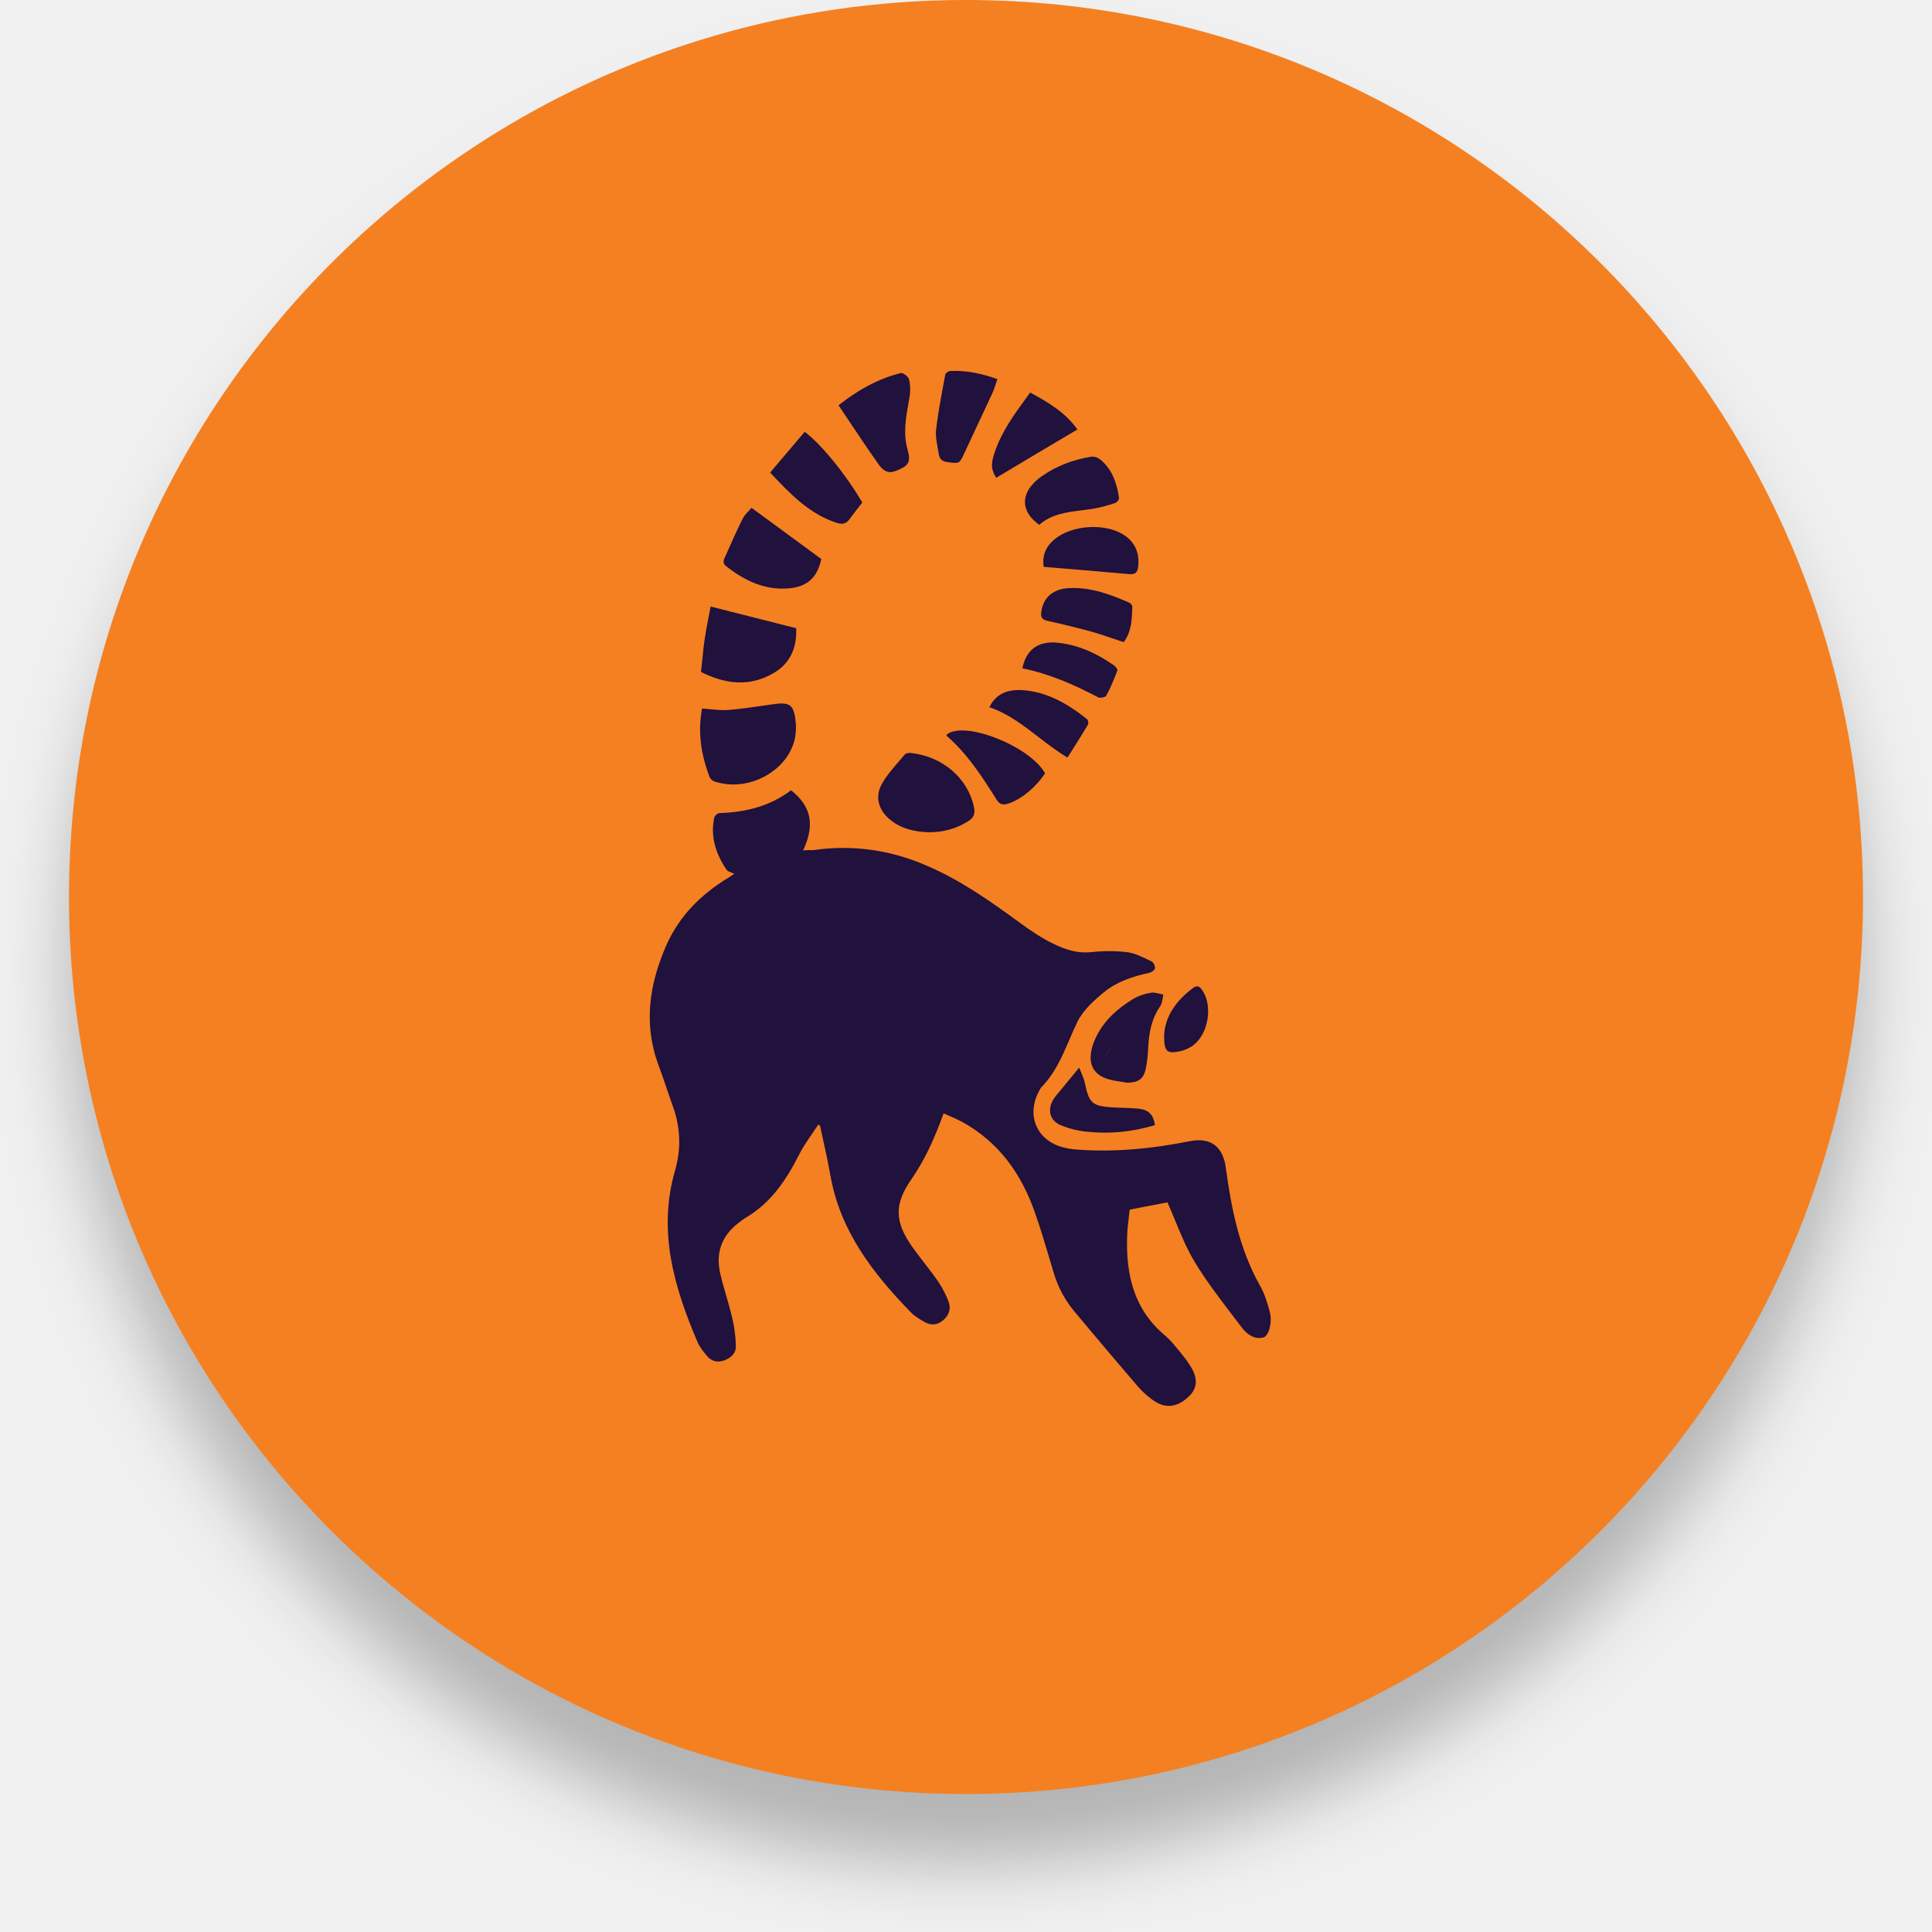
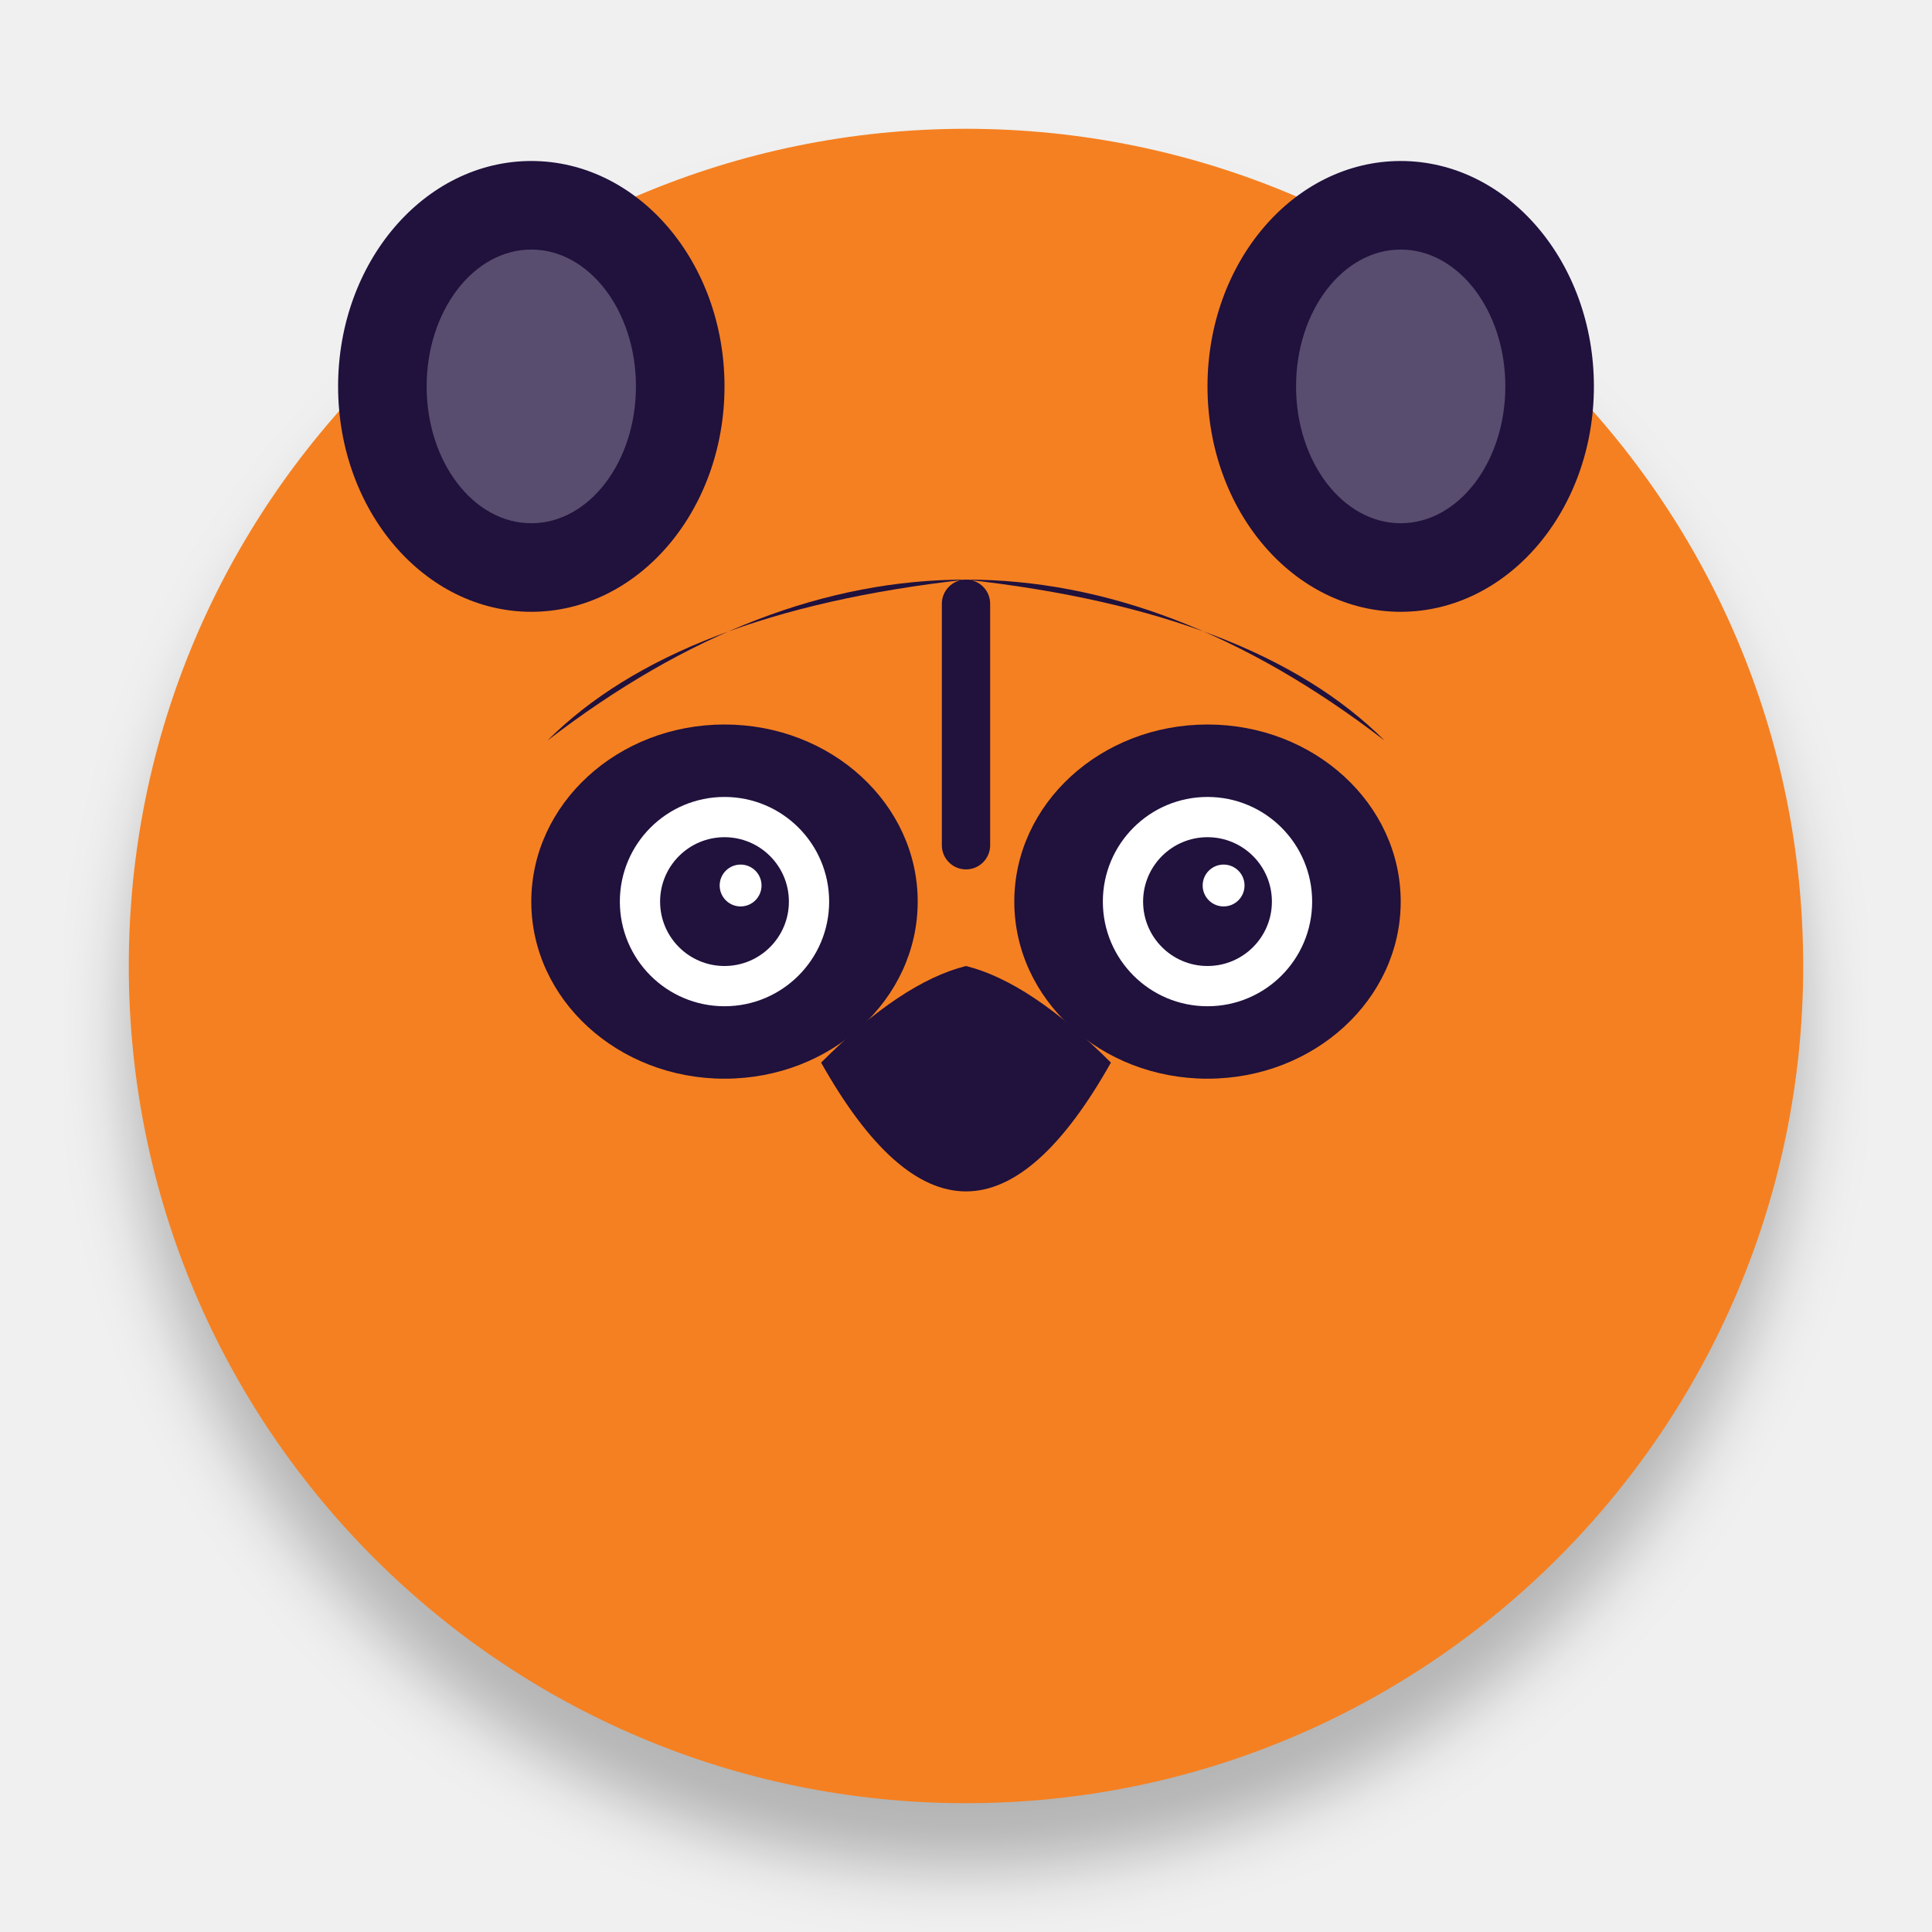
- <svg xmlns="http://www.w3.org/2000/svg" width="112" height="112" viewBox="0 0 112 112" fill="none">
-   <g filter="url(#filter0_d_40701_9063)">
-     <circle cx="56" cy="52" r="52" fill="#F58021" />
+ <svg xmlns="http://www.w3.org/2000/svg" width="120" height="120" viewBox="0 0 120 120" fill="none">
+   <g filter="url(#ds)">
+     <circle cx="60" cy="60" r="52" fill="#F58021" />
  </g>
-   <path fill-rule="evenodd" clip-rule="evenodd" d="M55.059 21.51C56.001 21.457 56.898 21.65 57.822 21.975C57.791 22.062 57.763 22.148 57.735 22.232L57.735 22.232C57.668 22.436 57.603 22.631 57.517 22.818C57.251 23.393 56.981 23.968 56.711 24.543C56.441 25.118 56.17 25.693 55.905 26.268L55.904 26.27C55.761 26.58 55.691 26.731 55.574 26.795C55.463 26.855 55.309 26.837 55.009 26.802L54.955 26.795C54.65 26.76 54.467 26.628 54.423 26.33C54.405 26.204 54.381 26.078 54.358 25.951L54.358 25.951L54.358 25.951L54.358 25.951L54.358 25.951L54.358 25.951L54.358 25.951L54.358 25.951L54.358 25.951L54.358 25.951L54.358 25.951C54.293 25.601 54.228 25.249 54.266 24.907C54.363 24.063 54.518 23.224 54.674 22.386L54.674 22.386L54.674 22.386L54.674 22.385L54.674 22.385L54.674 22.385L54.674 22.385L54.674 22.385L54.674 22.385L54.674 22.385L54.674 22.385L54.674 22.385C54.716 22.16 54.758 21.936 54.798 21.712C54.815 21.633 54.964 21.518 55.059 21.51ZM49.187 24.355L49.187 24.355L49.187 24.355L49.188 24.356C49.765 25.221 50.331 26.069 50.92 26.901C51.138 27.217 51.435 27.498 51.914 27.305C52.646 27.024 52.829 26.831 52.611 26.058C52.35 25.119 52.512 24.216 52.675 23.309L52.675 23.309C52.691 23.216 52.708 23.122 52.724 23.029C52.785 22.695 52.777 22.326 52.698 21.993C52.663 21.835 52.35 21.598 52.228 21.624C50.894 21.957 49.727 22.616 48.611 23.494C48.806 23.783 48.997 24.07 49.187 24.355ZM45.764 31.05C46.375 31.5 46.987 31.95 47.61 32.406C47.401 33.416 46.861 33.986 45.806 34.1C44.351 34.25 43.123 33.653 42.016 32.757C41.955 32.705 41.929 32.511 41.972 32.423C42.036 32.28 42.1 32.136 42.164 31.993L42.164 31.991L42.165 31.989L42.165 31.989L42.166 31.987L42.166 31.987L42.166 31.987L42.166 31.987L42.166 31.987L42.166 31.987L42.166 31.987L42.166 31.987L42.166 31.987L42.166 31.987L42.166 31.987L42.166 31.987L42.166 31.987L42.166 31.987L42.166 31.987C42.449 31.349 42.732 30.71 43.044 30.088C43.128 29.913 43.265 29.767 43.397 29.628L43.397 29.627C43.456 29.564 43.515 29.501 43.567 29.438C44.306 29.978 45.033 30.512 45.762 31.049L45.764 31.05L45.764 31.05L45.764 31.05ZM46.154 36.417C44.507 36.004 42.912 35.6 41.196 35.161C41.159 35.365 41.118 35.575 41.076 35.79L41.076 35.791C40.998 36.187 40.918 36.599 40.856 37.014C40.796 37.407 40.757 37.804 40.717 38.209V38.209C40.692 38.454 40.668 38.703 40.638 38.954C42.015 39.648 43.427 39.841 44.821 39.033C45.814 38.471 46.206 37.541 46.154 36.417ZM40.699 41.072C40.438 42.459 40.647 43.767 41.135 45.04C41.178 45.146 41.292 45.26 41.396 45.295C43.453 45.989 45.771 44.601 46.093 42.731C46.136 42.476 46.154 42.204 46.136 41.95C46.032 40.834 45.823 40.676 44.742 40.834L44.431 40.88C43.689 40.989 42.947 41.098 42.198 41.159C41.869 41.184 41.532 41.15 41.183 41.115C41.024 41.099 40.863 41.083 40.699 41.072ZM46.555 49.306C47.252 47.813 47.034 46.742 45.858 45.812C44.638 46.742 43.226 47.085 41.71 47.137C41.605 47.137 41.431 47.287 41.405 47.401C41.17 48.516 41.501 49.508 42.12 50.421C42.169 50.493 42.264 50.53 42.371 50.572C42.433 50.597 42.5 50.623 42.564 50.658C42.534 50.678 42.504 50.699 42.475 50.719L42.475 50.719C42.403 50.768 42.333 50.816 42.259 50.86C40.673 51.817 39.392 53.073 38.634 54.785C37.641 57.041 37.283 59.368 38.181 61.765C38.342 62.196 38.491 62.635 38.639 63.073L38.639 63.073L38.639 63.073L38.639 63.073L38.639 63.073L38.639 63.073L38.64 63.074L38.64 63.074L38.64 63.074L38.64 63.074L38.64 63.074L38.64 63.074L38.64 63.074L38.64 63.075L38.64 63.075L38.64 63.075L38.64 63.075L38.64 63.075C38.764 63.44 38.887 63.804 39.017 64.162C39.453 65.374 39.488 66.621 39.139 67.832C38.111 71.371 39.078 74.619 40.446 77.824C40.566 78.092 40.763 78.334 40.951 78.568L40.961 78.579C41.222 78.904 41.562 79.01 41.971 78.869C42.381 78.72 42.677 78.448 42.66 78.017C42.642 77.464 42.573 76.911 42.442 76.376C42.342 75.95 42.22 75.528 42.098 75.107C41.976 74.685 41.854 74.264 41.754 73.838C41.475 72.635 41.832 71.643 42.808 70.897C42.849 70.866 42.89 70.834 42.931 70.803L42.931 70.803L42.931 70.803L42.931 70.803L42.931 70.802L42.931 70.802L42.931 70.802L42.931 70.802L42.931 70.802L42.931 70.802C43.018 70.735 43.102 70.669 43.191 70.616C44.664 69.764 45.57 68.429 46.32 66.945C46.529 66.524 46.8 66.131 47.07 65.739L47.07 65.739C47.194 65.559 47.317 65.38 47.435 65.198L47.539 65.251C47.592 65.497 47.645 65.743 47.699 65.988L47.699 65.989C47.859 66.726 48.019 67.464 48.15 68.201C48.733 71.406 50.615 73.82 52.794 76.068C53.009 76.293 53.292 76.459 53.559 76.615L53.57 76.621C53.936 76.841 54.31 76.841 54.659 76.551C55.016 76.252 55.147 75.875 54.99 75.454C54.833 75.05 54.633 74.654 54.389 74.295C54.136 73.926 53.862 73.573 53.589 73.22C53.355 72.917 53.12 72.614 52.899 72.301C51.862 70.844 51.818 69.817 52.838 68.359C53.648 67.191 54.206 65.918 54.702 64.54C54.841 64.605 54.977 64.665 55.111 64.724L55.111 64.724L55.111 64.724L55.111 64.724L55.111 64.724L55.111 64.724C55.338 64.824 55.557 64.921 55.766 65.031C57.909 66.208 59.225 68.061 60.009 70.335C60.328 71.242 60.602 72.165 60.876 73.088L60.876 73.088L60.877 73.089C60.947 73.327 61.018 73.565 61.09 73.803C61.342 74.646 61.752 75.392 62.31 76.059C62.522 76.312 62.735 76.565 62.947 76.818L62.947 76.818L62.947 76.818L62.947 76.818C63.944 78.005 64.939 79.189 65.952 80.362C66.24 80.695 66.588 81.011 66.963 81.249C67.642 81.679 68.305 81.547 68.932 80.941C69.385 80.502 69.464 79.958 69.054 79.264C68.819 78.865 68.516 78.503 68.218 78.146L68.218 78.146L68.218 78.146L68.218 78.146L68.218 78.146C68.162 78.079 68.107 78.013 68.052 77.947C67.878 77.736 67.677 77.534 67.468 77.359C65.699 75.84 65.264 73.829 65.342 71.625C65.355 71.255 65.4 70.885 65.443 70.525L65.443 70.525C65.46 70.39 65.476 70.256 65.49 70.124C65.763 70.072 66.032 70.019 66.296 69.968L66.297 69.967C66.783 69.873 67.248 69.782 67.677 69.703C67.84 70.063 67.992 70.432 68.144 70.801C68.474 71.6 68.805 72.403 69.246 73.136C69.895 74.216 70.663 75.221 71.432 76.226L71.432 76.226L71.432 76.227L71.432 76.227C71.613 76.463 71.794 76.7 71.973 76.937C72.278 77.341 72.688 77.666 73.246 77.534C73.542 77.464 73.768 76.656 73.62 76.086C73.481 75.55 73.315 75.006 73.045 74.532C71.843 72.398 71.381 70.054 71.058 67.674C70.893 66.463 70.178 65.918 68.976 66.155C66.728 66.603 64.471 66.823 62.179 66.621C62.022 66.603 61.865 66.568 61.709 66.533L61.708 66.533C60.088 66.147 59.443 64.636 60.279 63.17C60.305 63.117 60.332 63.065 60.375 63.021C61.154 62.229 61.576 61.246 62 60.259C62.15 59.91 62.3 59.561 62.467 59.219C62.798 58.552 63.425 57.99 64.026 57.498C64.767 56.901 65.673 56.602 66.606 56.401C66.736 56.374 66.928 56.251 66.954 56.146C66.98 56.023 66.876 55.795 66.771 55.742C66.705 55.71 66.638 55.678 66.57 55.645C66.171 55.451 65.758 55.25 65.333 55.198C64.636 55.11 63.913 55.127 63.207 55.198C62.423 55.277 61.726 55.031 61.072 54.715C60.375 54.381 59.713 53.924 59.086 53.468C57.369 52.212 55.635 50.992 53.665 50.158C51.557 49.253 49.37 48.955 47.104 49.288C46.938 49.271 46.755 49.28 46.555 49.306ZM56.113 47.616C55.416 48.055 54.658 48.248 53.839 48.248C53.055 48.222 52.305 48.064 51.669 47.572C50.963 47.036 50.693 46.246 51.103 45.482C51.364 45.002 51.728 44.58 52.093 44.159L52.093 44.159L52.093 44.159L52.093 44.158L52.093 44.158L52.093 44.158L52.094 44.158L52.094 44.158L52.094 44.158L52.094 44.158L52.094 44.157L52.094 44.157L52.094 44.157L52.094 44.157L52.094 44.157L52.094 44.157L52.094 44.157C52.215 44.017 52.336 43.877 52.453 43.735C52.514 43.665 52.663 43.639 52.767 43.647C54.658 43.832 56.122 45.14 56.462 46.791C56.549 47.195 56.436 47.414 56.113 47.616ZM46.65 25.032C47.644 25.787 49.038 27.508 49.988 29.132L49.89 29.257L49.89 29.257L49.89 29.257L49.889 29.258L49.889 29.258L49.889 29.258C49.665 29.544 49.453 29.814 49.247 30.098C49.064 30.353 48.846 30.414 48.532 30.318C46.92 29.8 45.814 28.641 44.646 27.394C45.325 26.596 45.987 25.815 46.648 25.034L46.649 25.034L46.65 25.032ZM60.244 30.424C60.962 29.801 61.837 29.692 62.717 29.582L62.717 29.582L62.717 29.582L62.717 29.582L62.717 29.582L62.717 29.582L62.717 29.582L62.717 29.582L62.717 29.582L62.717 29.582L62.717 29.582L62.717 29.582C62.916 29.557 63.114 29.533 63.311 29.502C63.765 29.432 64.218 29.3 64.653 29.16C64.749 29.124 64.889 28.949 64.871 28.861C64.74 27.992 64.47 27.175 63.747 26.613C63.625 26.517 63.425 26.455 63.285 26.473C62.222 26.64 61.237 27.008 60.357 27.632C60.253 27.711 60.148 27.79 60.052 27.878C59.146 28.721 59.207 29.677 60.244 30.424ZM60.584 44.83C59.704 43.249 55.87 41.739 54.877 42.591C54.877 42.617 54.877 42.661 54.894 42.67C56.079 43.706 56.933 45.014 57.761 46.34C57.962 46.665 58.162 46.682 58.476 46.577C59.208 46.331 60.044 45.646 60.584 44.83ZM66.439 61.871C66.308 62.547 66.038 62.749 65.341 62.767C65.219 62.743 65.096 62.725 64.974 62.707C64.724 62.67 64.475 62.633 64.235 62.556C63.45 62.319 63.111 61.766 63.259 60.949C63.311 60.65 63.424 60.361 63.555 60.089C64.025 59.132 64.801 58.455 65.69 57.911C65.995 57.727 66.361 57.612 66.709 57.551C66.87 57.52 67.049 57.564 67.227 57.608C67.299 57.626 67.371 57.644 67.441 57.656C67.427 57.721 67.415 57.789 67.404 57.857C67.375 58.031 67.346 58.206 67.258 58.333C66.753 59.061 66.605 59.878 66.561 60.738C66.544 61.116 66.509 61.502 66.439 61.871ZM64.827 60.589C64.444 60.589 64.104 60.931 64.113 61.318C64.115 61.417 64.138 61.512 64.176 61.597C64.138 61.512 64.116 61.419 64.114 61.32C64.114 60.934 64.445 60.591 64.828 60.591C65.111 60.591 65.358 60.76 65.47 61.007C65.359 60.759 65.111 60.589 64.827 60.589ZM60.506 32.861C60.845 32.889 61.182 32.917 61.518 32.945L61.518 32.945L61.519 32.945L61.519 32.945L61.519 32.945L61.519 32.945C62.846 33.055 64.146 33.163 65.447 33.282C65.83 33.318 65.952 33.168 65.987 32.808C66.056 32.036 65.795 31.43 65.15 31.008C64.061 30.306 62.118 30.429 61.124 31.272C60.619 31.693 60.401 32.229 60.506 32.861ZM59.722 22.755C60.767 23.326 61.761 23.905 62.458 24.897C60.855 25.846 59.303 26.767 57.752 27.698C57.465 27.242 57.43 26.934 57.639 26.293C58.037 25.059 58.789 24.03 59.552 22.987L59.553 22.986L59.553 22.985C59.609 22.909 59.666 22.832 59.722 22.755ZM57.352 40.995C58.438 41.367 59.312 42.04 60.202 42.726L60.202 42.726C60.739 43.139 61.283 43.558 61.883 43.918C61.965 43.789 62.046 43.66 62.127 43.533L62.127 43.531L62.128 43.53L62.128 43.53C62.452 43.018 62.769 42.518 63.068 42.013C63.111 41.943 63.085 41.741 63.016 41.688C61.883 40.792 60.663 40.072 59.173 40.002C58.432 39.985 57.77 40.178 57.352 40.995ZM65.639 35.165C65.621 35.884 65.603 36.621 65.142 37.226C64.961 37.166 64.782 37.105 64.604 37.045C64.131 36.885 63.667 36.728 63.199 36.594C62.371 36.374 61.543 36.172 60.707 35.988C60.393 35.918 60.323 35.76 60.367 35.461C60.48 34.636 61.047 34.127 62.005 34.092C63.234 34.039 64.367 34.451 65.473 34.943C65.552 34.978 65.639 35.092 65.639 35.163L65.639 35.165ZM62.561 61.888C62.375 62.117 62.209 62.319 62.053 62.507L62.053 62.507C61.881 62.715 61.723 62.906 61.568 63.1C61.514 63.166 61.459 63.232 61.403 63.297L61.403 63.297C61.268 63.454 61.135 63.611 61.036 63.785C60.714 64.347 60.87 64.961 61.463 65.216C61.934 65.418 62.456 65.549 62.962 65.602C64.312 65.751 65.646 65.62 66.953 65.225C66.866 64.61 66.587 64.329 65.977 64.268C65.672 64.24 65.365 64.23 65.057 64.22L65.057 64.22L65.057 64.22L65.057 64.22C64.872 64.213 64.688 64.207 64.504 64.197C63.319 64.127 63.127 63.943 62.892 62.784C62.851 62.59 62.771 62.399 62.686 62.197C62.644 62.097 62.601 61.995 62.561 61.888ZM63.66 40.422C62.266 39.693 60.845 39.061 59.268 38.745C59.495 37.621 60.235 37.12 61.403 37.269C62.58 37.41 63.625 37.902 64.584 38.578C64.68 38.648 64.802 38.806 64.775 38.876C64.584 39.368 64.383 39.868 64.13 40.334C64.078 40.422 63.773 40.483 63.66 40.422ZM67.486 60.028C67.486 60.941 67.634 61.09 68.331 60.959C68.619 60.906 68.924 60.783 69.159 60.608C70.065 59.931 70.318 58.298 69.691 57.394C69.542 57.183 69.412 57.096 69.168 57.271C68.157 58.017 67.529 58.957 67.486 60.028Z" fill="#20113D" />
+   <ellipse cx="33" cy="24" rx="12" ry="14" fill="#20113D" />
+   <ellipse cx="87" cy="24" rx="12" ry="14" fill="#20113D" />
+   <ellipse cx="33" cy="24" rx="6.5" ry="8.5" fill="white" opacity="0.25" />
+   <ellipse cx="87" cy="24" rx="6.5" ry="8.5" fill="white" opacity="0.25" />
+   <path d="M34 46 Q60 26 86 46 Q78 38 60 36 Q42 38 34 46Z" fill="#20113D" />
+   <ellipse cx="45" cy="56" rx="12" ry="11" fill="#20113D" />
+   <ellipse cx="75" cy="56" rx="12" ry="11" fill="#20113D" />
+   <circle cx="45" cy="56" r="6.5" fill="white" />
+   <circle cx="75" cy="56" r="6.5" fill="white" />
+   <circle cx="45" cy="56" r="4" fill="#20113D" />
+   <circle cx="75" cy="56" r="4" fill="#20113D" />
+   <circle cx="46" cy="55" r="1.3" fill="white" />
+   <circle cx="76" cy="55" r="1.3" fill="white" />
+   <path d="M51 66 Q60 82 69 66 Q64 61 60 60 Q56 61 51 66Z" fill="#20113D" />
+   <ellipse cx="60" cy="65" rx="4" ry="3" fill="#20113D" />
+   <rect x="58.5" y="36" width="3" height="18" rx="1.5" fill="#20113D" />
  <defs>
-     <filter id="filter0_d_40701_9063" x="0" y="0" width="112" height="112" filterUnits="userSpaceOnUse" color-interpolation-filters="sRGB">
+     <filter id="ds" x="4" y="8" width="112" height="112" filterUnits="userSpaceOnUse" color-interpolation-filters="sRGB">
      <feFlood flood-opacity="0" result="BackgroundImageFix" />
      <feColorMatrix in="SourceAlpha" type="matrix" values="0 0 0 0 0 0 0 0 0 0 0 0 0 0 0 0 0 0 127 0" result="hardAlpha" />
      <feOffset dy="4" />
      <feGaussianBlur stdDeviation="2" />
      <feColorMatrix type="matrix" values="0 0 0 0 0 0 0 0 0 0 0 0 0 0 0 0 0 0 0.25 0" />
-       <feBlend mode="normal" in2="BackgroundImageFix" result="effect1_dropShadow_40701_9063" />
-       <feBlend mode="normal" in="SourceGraphic" in2="effect1_dropShadow_40701_9063" result="shape" />
+       <feBlend mode="normal" in2="BackgroundImageFix" result="effect1_dropShadow" />
+       <feBlend mode="normal" in="SourceGraphic" in2="effect1_dropShadow" result="shape" />
    </filter>
  </defs>
</svg>
